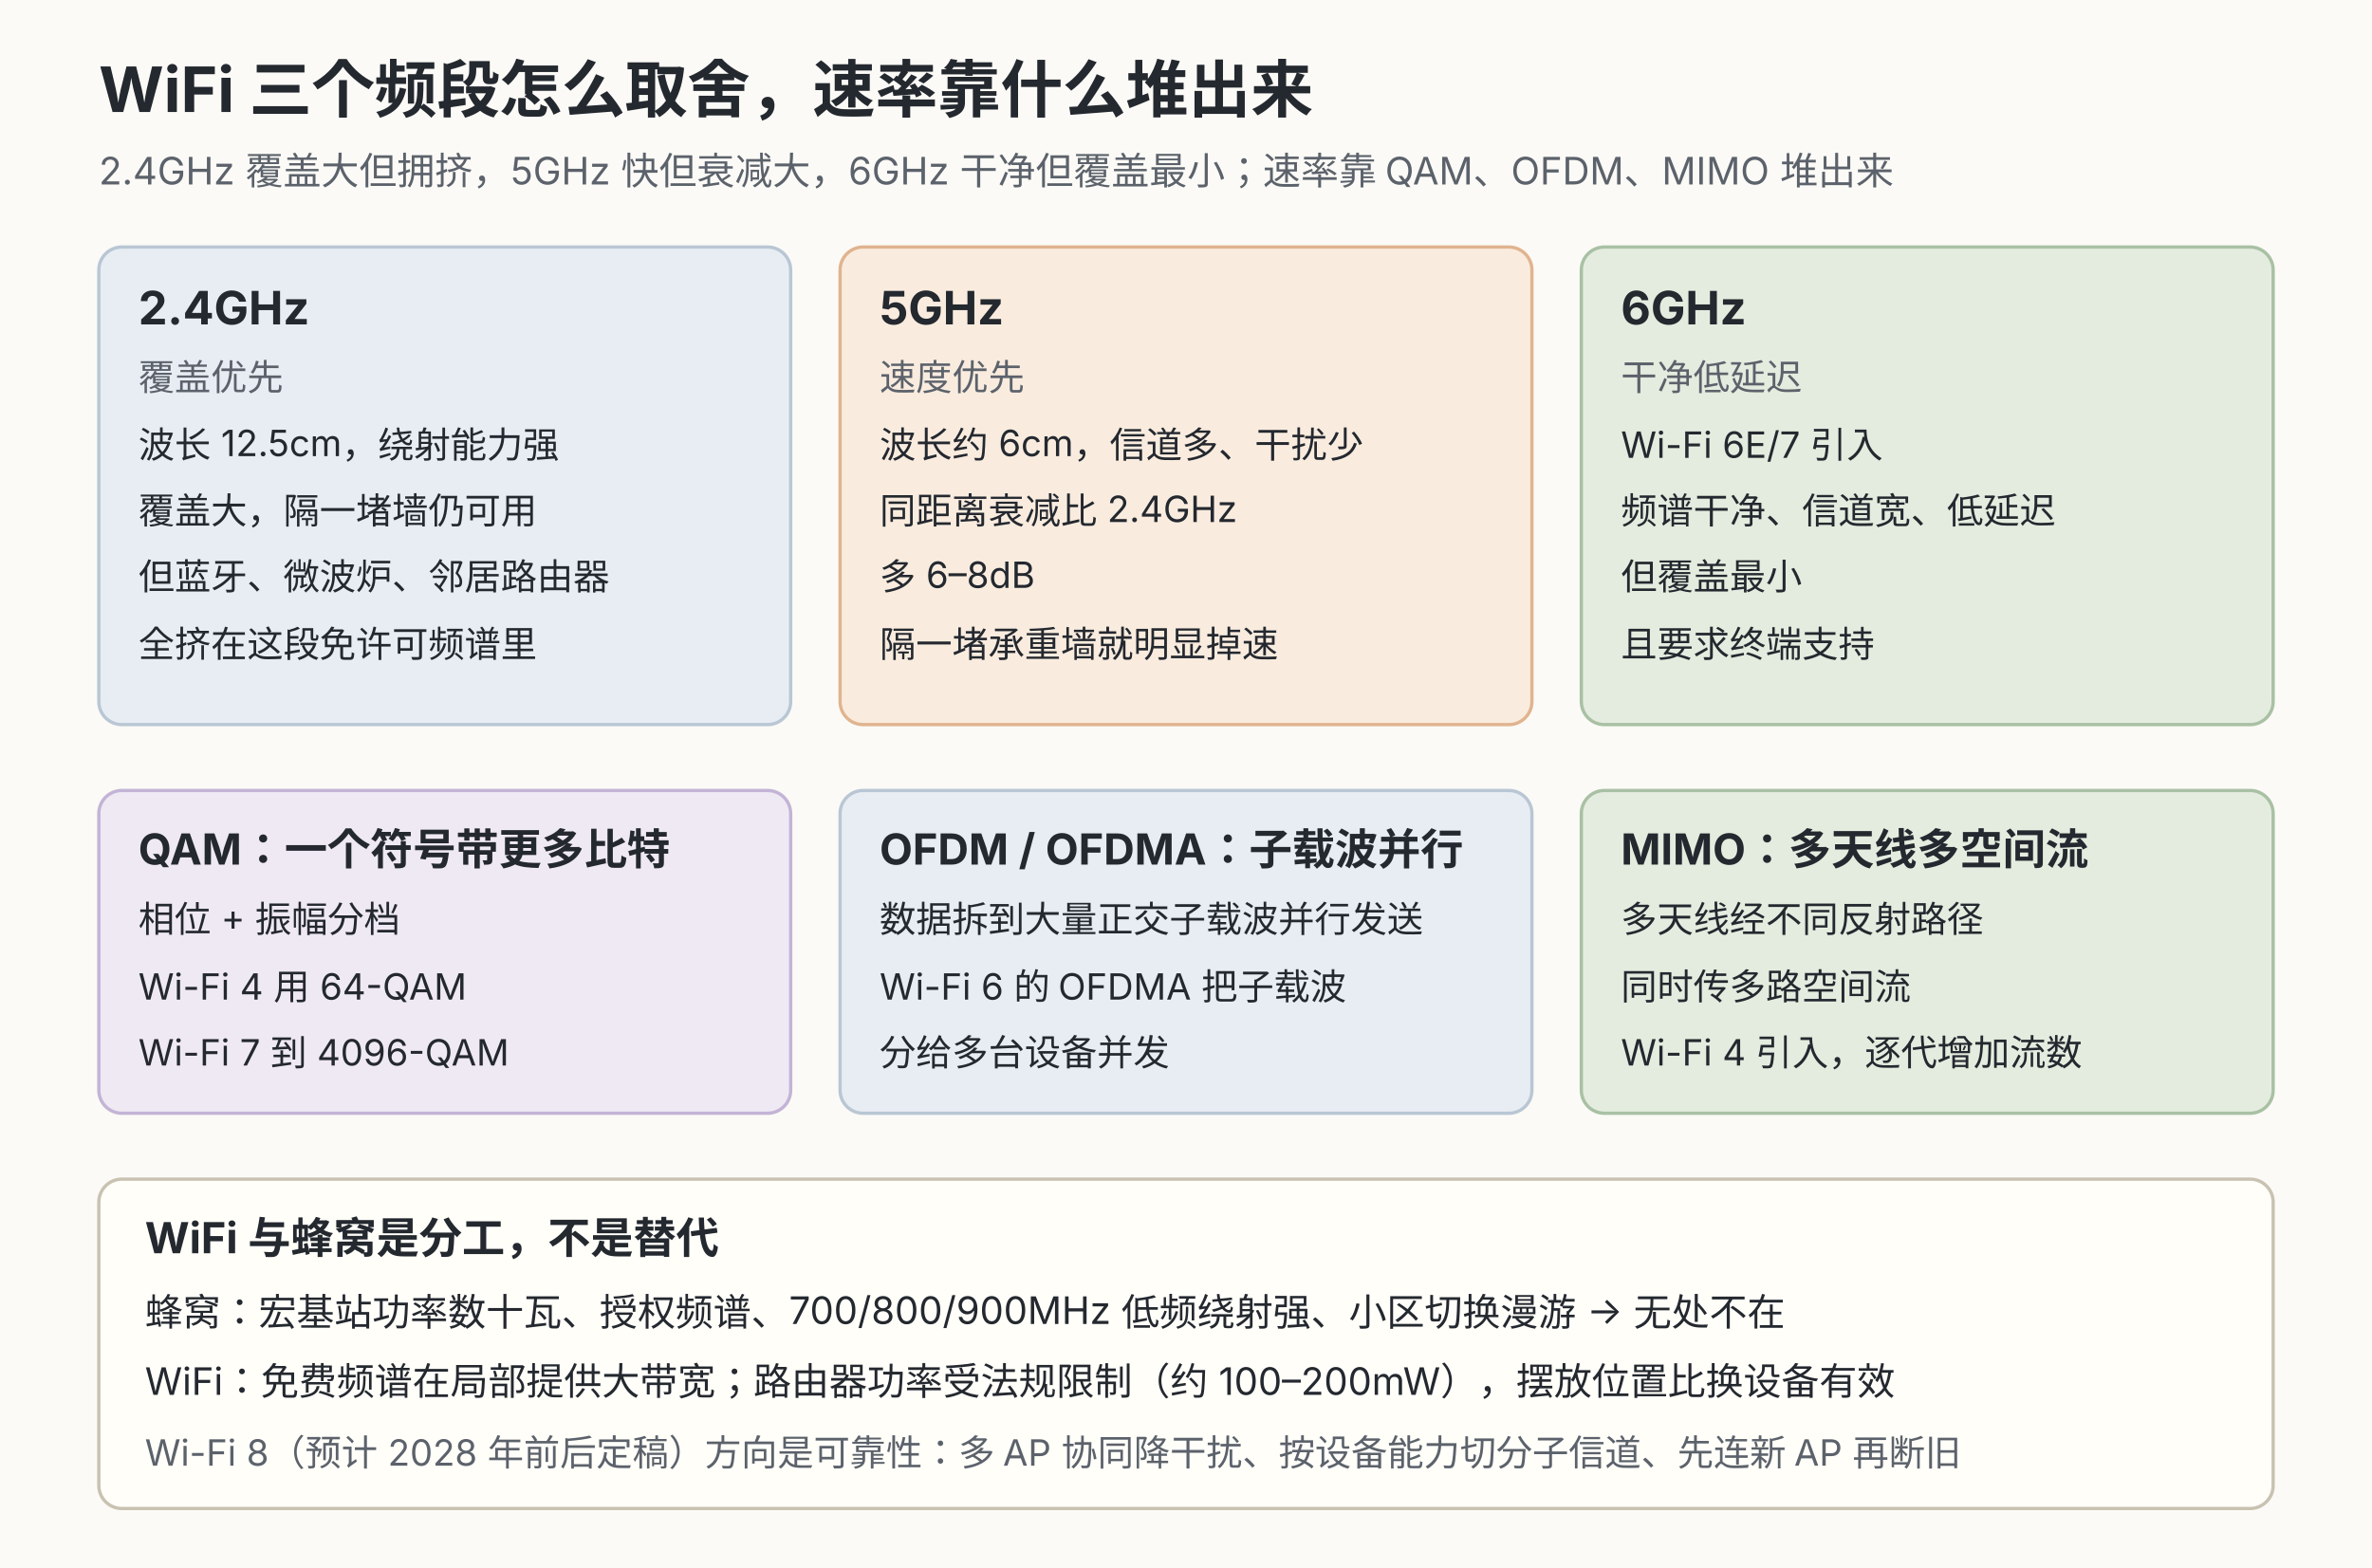
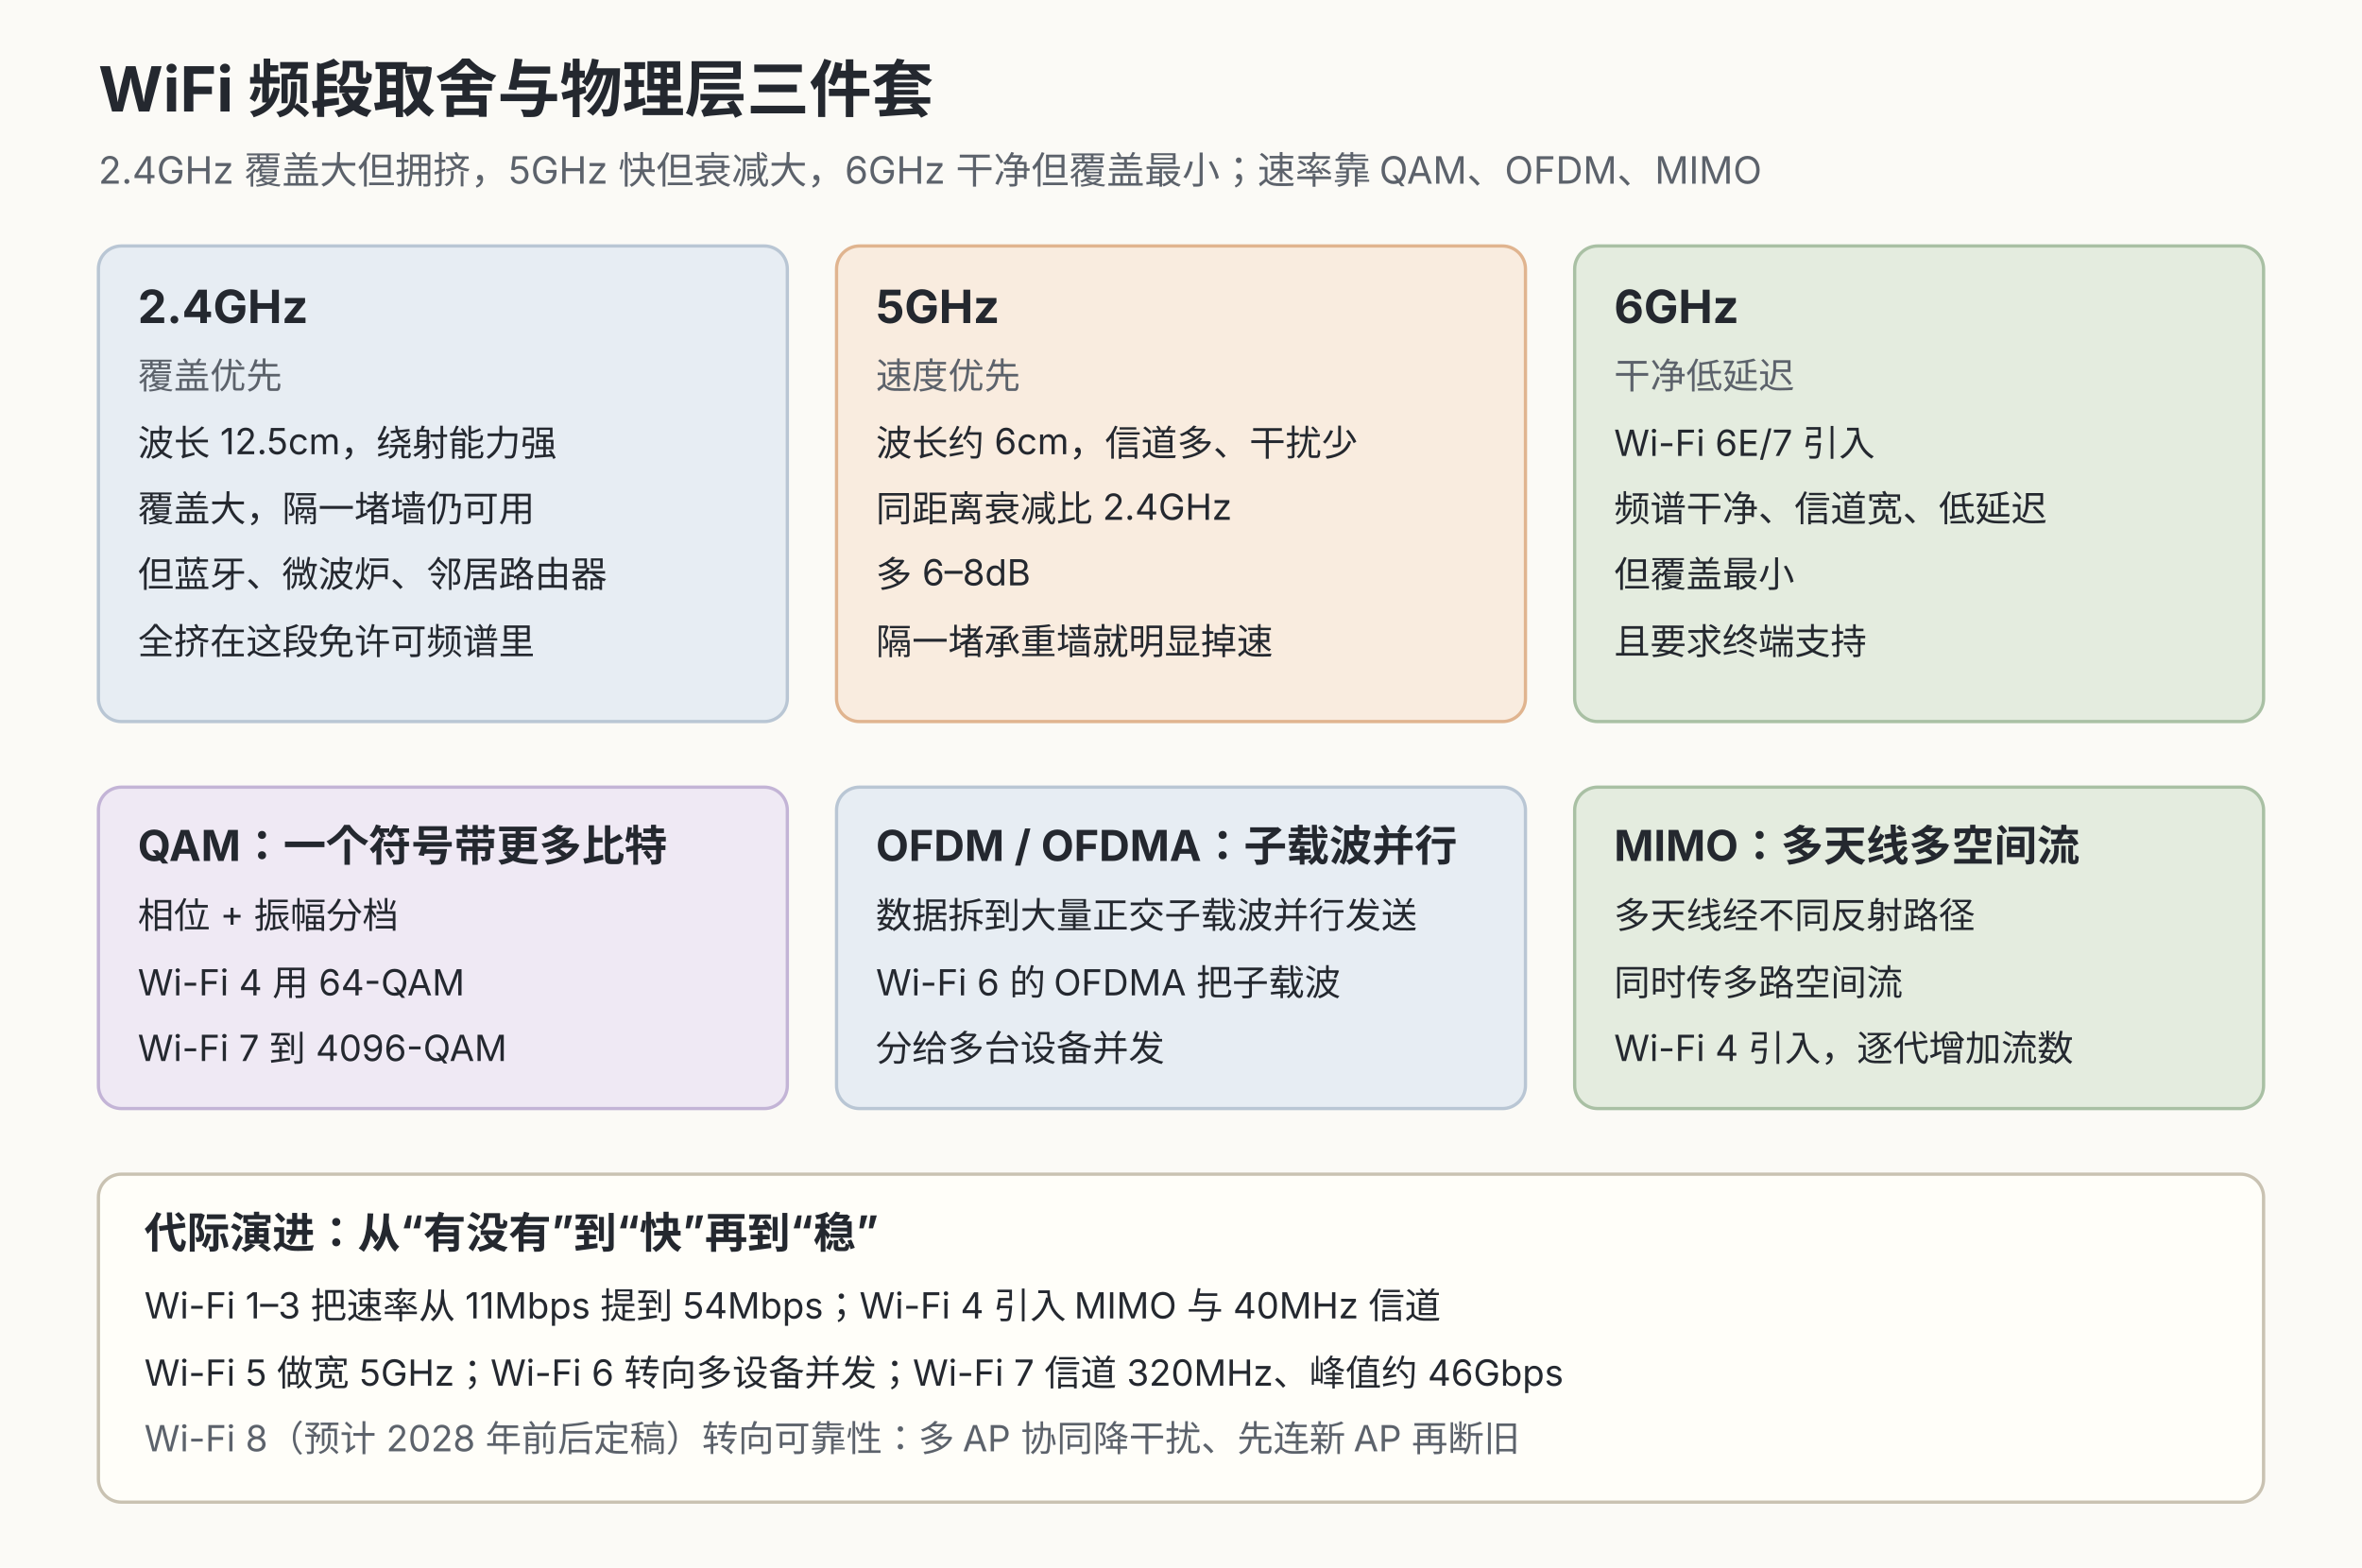
- <svg xmlns="http://www.w3.org/2000/svg" viewBox="0 0 1440 952" role="img" aria-labelledby="svgTitle">
+ <svg xmlns="http://www.w3.org/2000/svg" viewBox="0 0 1440 956" role="img" aria-labelledby="svgTitle">
  <defs>
    <marker id="arr" markerWidth="10" markerHeight="10" refX="8" refY="5" orient="auto">
      <path d="M0 0L10 5L0 10Z" fill="#d97745" />
    </marker>
  </defs>
-   <rect width="1440" height="952" fill="#fbfaf6" />
+   <rect width="1440" height="956" fill="#fbfaf6" />
  <g font-family="system-ui,-apple-system,'PingFang SC','Microsoft YaHei',sans-serif" fill="#24282f">
-     <text x="60" y="68" font-size="38" font-weight="700" fill="#24282f" data-svg-label="">WiFi 三个频段怎么取舍，速率靠什么堆出来</text>
-     <text x="60" y="112" font-size="23" fill="#5c626b" data-svg-label="">2.4GHz 覆盖大但拥挤，5GHz 快但衰减大，6GHz 干净但覆盖最小；速率靠 QAM、OFDM、MIMO 堆出来</text>
+     <text x="60" y="68" font-size="38" font-weight="700" fill="#24282f" data-svg-label="">WiFi 频段取舍与物理层三件套</text>
+     <text x="60" y="112" font-size="23" fill="#5c626b" data-svg-label="">2.4GHz 覆盖大但拥挤，5GHz 快但衰减大，6GHz 干净但覆盖最小；速率靠 QAM、OFDM、MIMO</text>
    <rect id="node-1" data-svg-box="" x="60" y="150" width="420" height="290" rx="14" fill="#e7edf3" stroke="#b9c6d4" stroke-width="2" />
    <text x="84" y="197" font-size="28" font-weight="700" fill="#24282f" data-svg-container="node-1">2.4GHz</text>
    <text x="84" y="237" font-size="22" fill="#5c626b" data-svg-container="node-1">覆盖优先</text>
    <text x="84" y="278" font-size="22" fill="#24282f" data-svg-container="node-1">波长 12.5cm，绕射能力强</text>
    <text x="84" y="318" font-size="22" fill="#24282f" data-svg-container="node-1">覆盖大，隔一堵墙仍可用</text>
    <text x="84" y="358" font-size="22" fill="#24282f" data-svg-container="node-1">但蓝牙、微波炉、邻居路由器</text>
    <text x="84" y="399" font-size="22" fill="#24282f" data-svg-container="node-1">全挤在这段免许可频谱里</text>
    <rect id="node-2" data-svg-box="" x="510" y="150" width="420" height="290" rx="14" fill="#f9ecdf" stroke="#e0b48f" stroke-width="2" />
    <text x="534" y="197" font-size="28" font-weight="700" fill="#24282f" data-svg-container="node-2">5GHz</text>
    <text x="534" y="237" font-size="22" fill="#5c626b" data-svg-container="node-2">速度优先</text>
    <text x="534" y="278" font-size="22" fill="#24282f" data-svg-container="node-2">波长约 6cm，信道多、干扰少</text>
    <text x="534" y="318" font-size="22" fill="#24282f" data-svg-container="node-2">同距离衰减比 2.4GHz</text>
    <text x="534" y="358" font-size="22" fill="#24282f" data-svg-container="node-2">多 6–8dB</text>
    <text x="534" y="399" font-size="22" fill="#24282f" data-svg-container="node-2">隔一堵承重墙就明显掉速</text>
    <rect id="node-3" data-svg-box="" x="960" y="150" width="420" height="290" rx="14" fill="#e4ecdf" stroke="#a9c0a4" stroke-width="2" />
    <text x="984" y="197" font-size="28" font-weight="700" fill="#24282f" data-svg-container="node-3">6GHz</text>
    <text x="984" y="237" font-size="22" fill="#5c626b" data-svg-container="node-3">干净低延迟</text>
    <text x="984" y="278" font-size="22" fill="#24282f" data-svg-container="node-3">Wi-Fi 6E/7 引入</text>
    <text x="984" y="318" font-size="22" fill="#24282f" data-svg-container="node-3">频谱干净、信道宽、低延迟</text>
    <text x="984" y="358" font-size="22" fill="#24282f" data-svg-container="node-3">但覆盖最小</text>
    <text x="984" y="399" font-size="22" fill="#24282f" data-svg-container="node-3">且要求终端支持</text>
    <rect id="node-4" data-svg-box="" x="60" y="480" width="420" height="196" rx="14" fill="#efe9f4" stroke="#c3b4d6" stroke-width="2" />
    <text x="84" y="525" font-size="26" font-weight="700" fill="#24282f" data-svg-container="node-4">QAM：一个符号带更多比特</text>
    <text x="84" y="566" font-size="22" fill="#24282f" data-svg-container="node-4">相位 + 振幅分档</text>
    <text x="84" y="607" font-size="22" fill="#24282f" data-svg-container="node-4">Wi-Fi 4 用 64-QAM</text>
    <text x="84" y="647" font-size="22" fill="#24282f" data-svg-container="node-4">Wi-Fi 7 到 4096-QAM</text>
    <rect id="node-5" data-svg-box="" x="510" y="480" width="420" height="196" rx="14" fill="#e7edf3" stroke="#b9c6d4" stroke-width="2" />
    <text x="534" y="525" font-size="26" font-weight="700" fill="#24282f" data-svg-container="node-5">OFDM / OFDMA：子载波并行</text>
    <text x="534" y="566" font-size="22" fill="#24282f" data-svg-container="node-5">数据拆到大量正交子载波并行发送</text>
    <text x="534" y="607" font-size="22" fill="#24282f" data-svg-container="node-5">Wi-Fi 6 的 OFDMA 把子载波</text>
    <text x="534" y="647" font-size="22" fill="#24282f" data-svg-container="node-5">分给多台设备并发</text>
    <rect id="node-6" data-svg-box="" x="960" y="480" width="420" height="196" rx="14" fill="#e4ecdf" stroke="#a9c0a4" stroke-width="2" />
    <text x="984" y="525" font-size="26" font-weight="700" fill="#24282f" data-svg-container="node-6">MIMO：多天线多空间流</text>
    <text x="984" y="566" font-size="22" fill="#24282f" data-svg-container="node-6">多天线经不同反射路径</text>
    <text x="984" y="607" font-size="22" fill="#24282f" data-svg-container="node-6">同时传多路空间流</text>
    <text x="984" y="647" font-size="22" fill="#24282f" data-svg-container="node-6">Wi-Fi 4 引入，逐代增加流数</text>
    <rect id="node-7" data-svg-box="" x="60" y="716" width="1320" height="200" rx="14" fill="#fffef9" stroke="#c9c2b2" stroke-width="2" />
-     <text x="88" y="761" font-size="26" font-weight="700" fill="#24282f" data-svg-container="node-7">WiFi 与蜂窝是分工，不是替代</text>
-     <text x="88" y="805" font-size="23" fill="#24282f" data-svg-container="node-7">蜂窝：宏基站功率数十瓦、授权频谱、700/800/900MHz 低频绕射强、小区切换漫游 → 无处不在</text>
-     <text x="88" y="847" font-size="23" fill="#24282f" data-svg-container="node-7">WiFi：免费频谱在局部提供大带宽；路由器功率受法规限制（约 100–200mW），摆放位置比换设备有效</text>
-     <text x="88" y="890" font-size="22" fill="#5c626b" data-svg-container="node-7">Wi-Fi 8（预计 2028 年前后定稿）方向是可靠性：多 AP 协同降干扰、按设备能力切分子信道、先连新 AP 再断旧</text>
+     <text x="88" y="761" font-size="26" font-weight="700" fill="#24282f" data-svg-container="node-7">代际演进：从“有没有”到“快”再到“稳”</text>
+     <text x="88" y="804" font-size="22" fill="#24282f" data-svg-container="node-7">Wi-Fi 1–3 把速率从 11Mbps 提到 54Mbps；Wi-Fi 4 引入 MIMO 与 40MHz 信道</text>
+     <text x="88" y="845" font-size="22" fill="#24282f" data-svg-container="node-7">Wi-Fi 5 做宽 5GHz；Wi-Fi 6 转向多设备并发；Wi-Fi 7 信道 320MHz、峰值约 46Gbps</text>
+     <text x="88" y="885" font-size="22" fill="#5c626b" data-svg-container="node-7">Wi-Fi 8（预计 2028 年前后定稿）转向可靠性：多 AP 协同降干扰、先连新 AP 再断旧</text>
  </g>
</svg>
